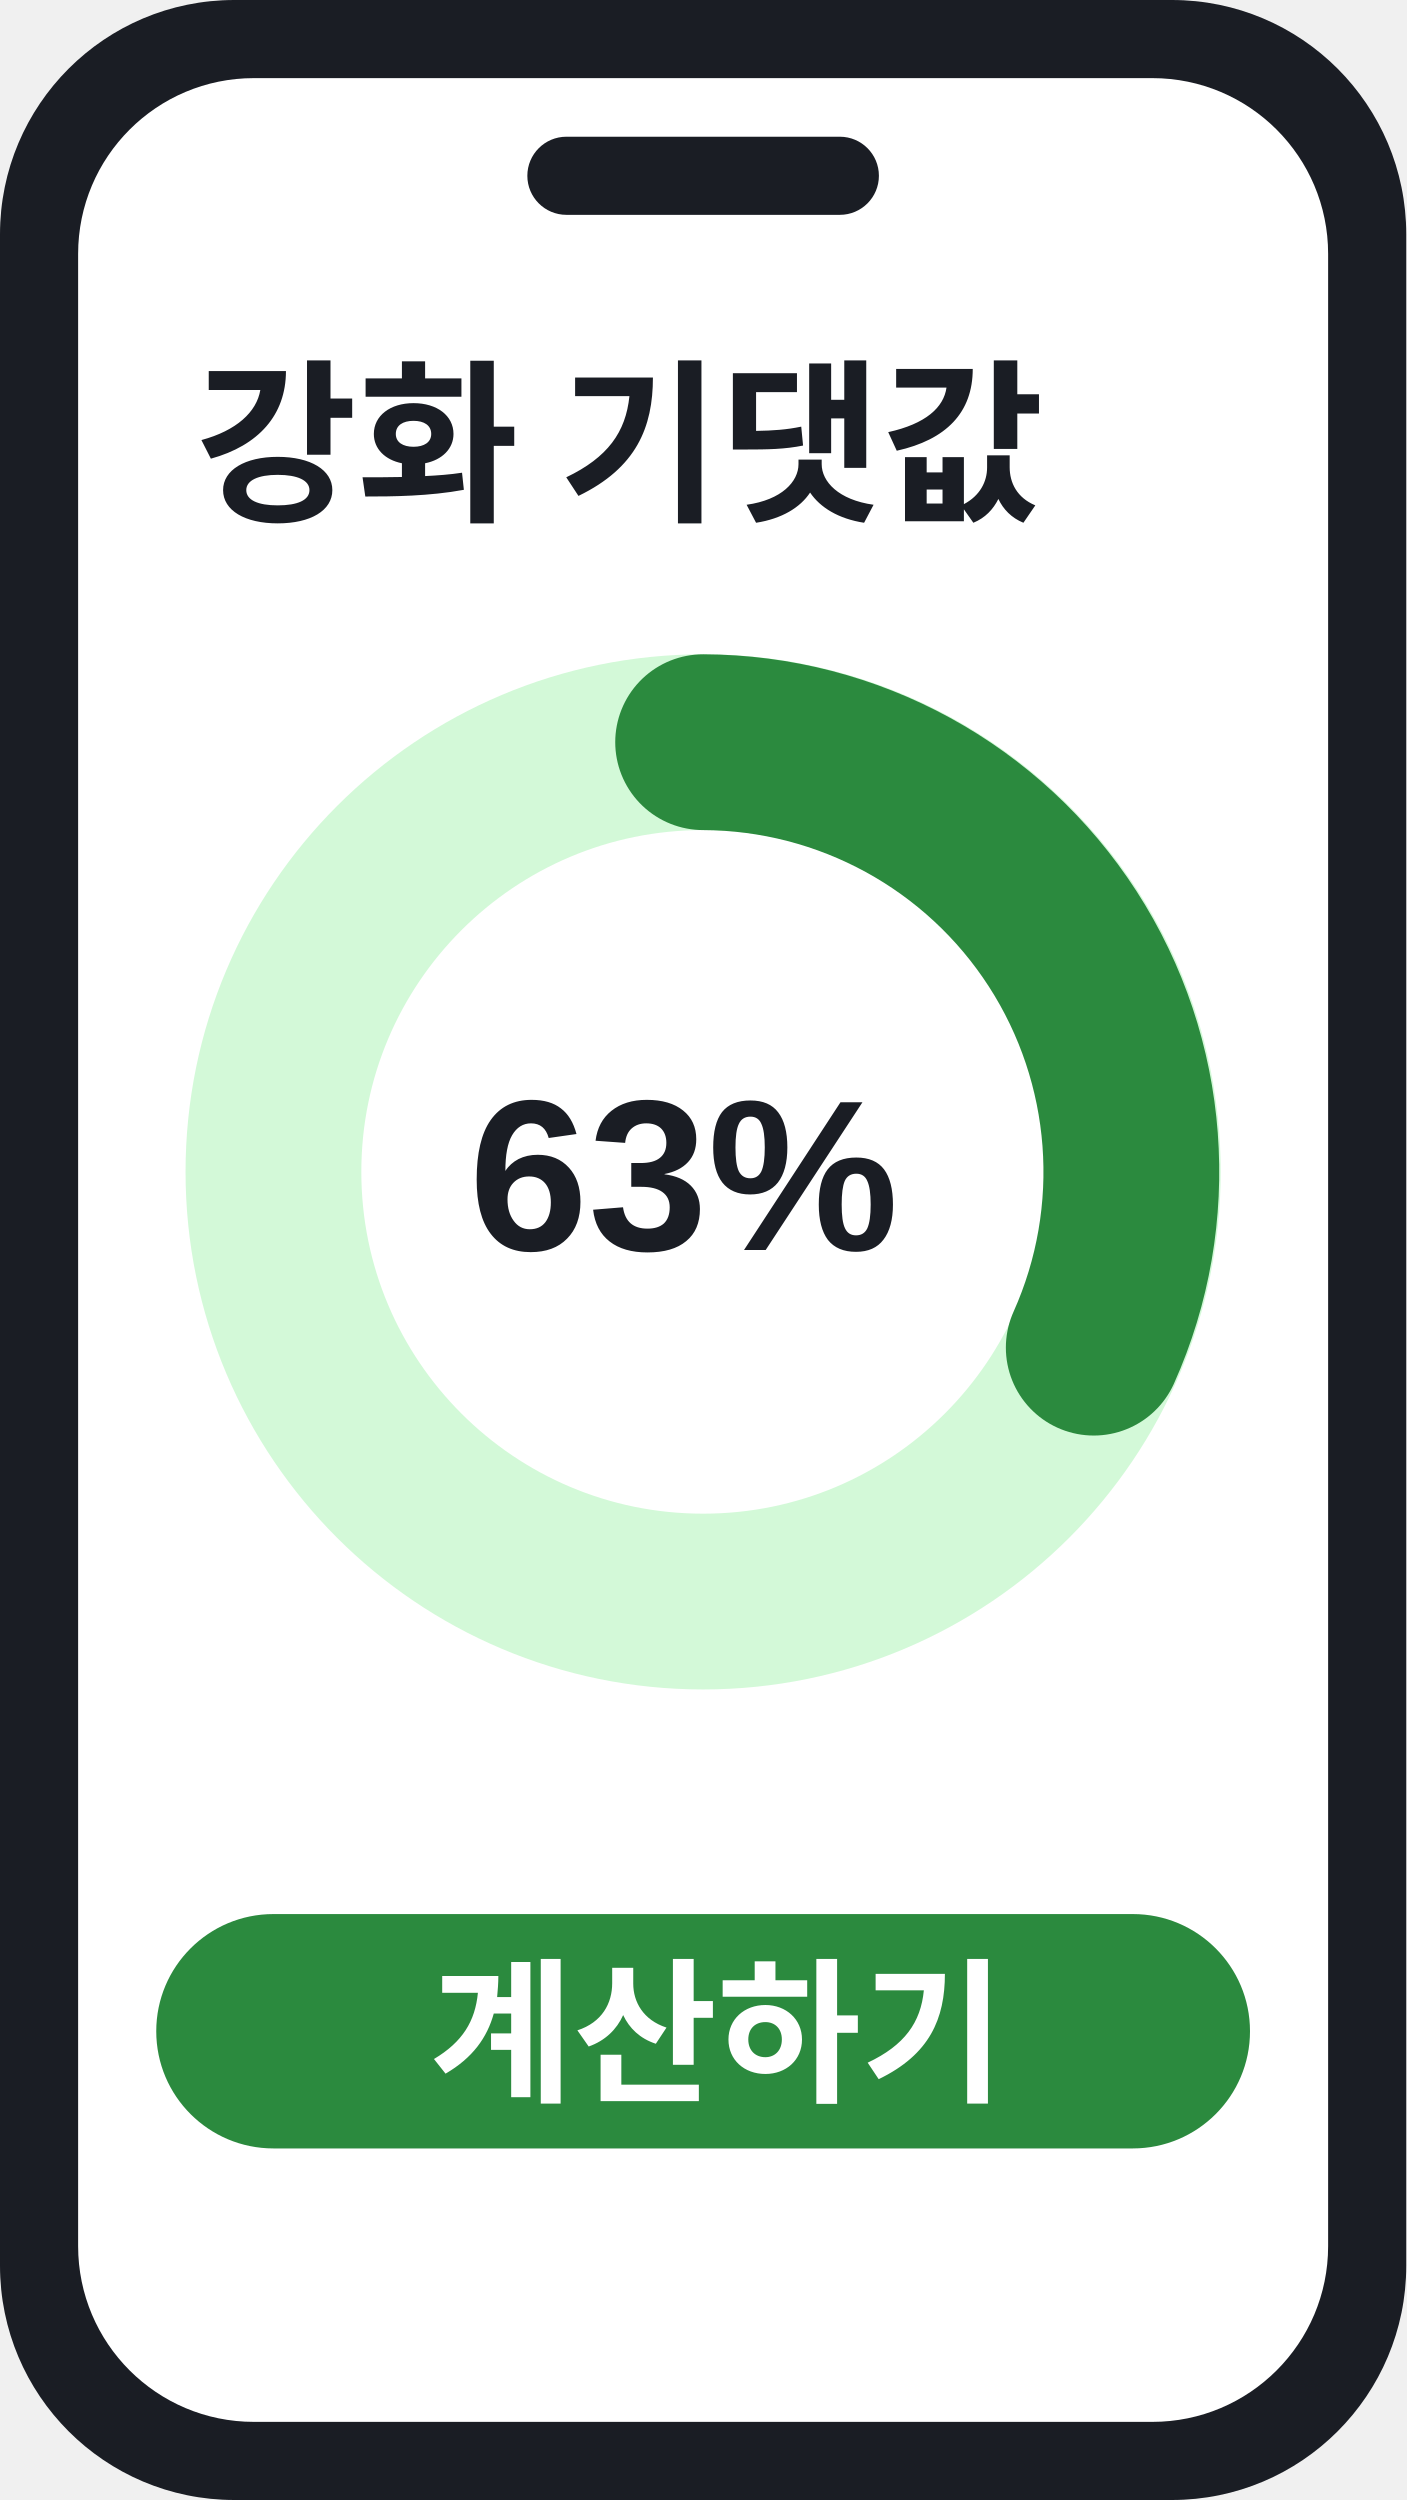
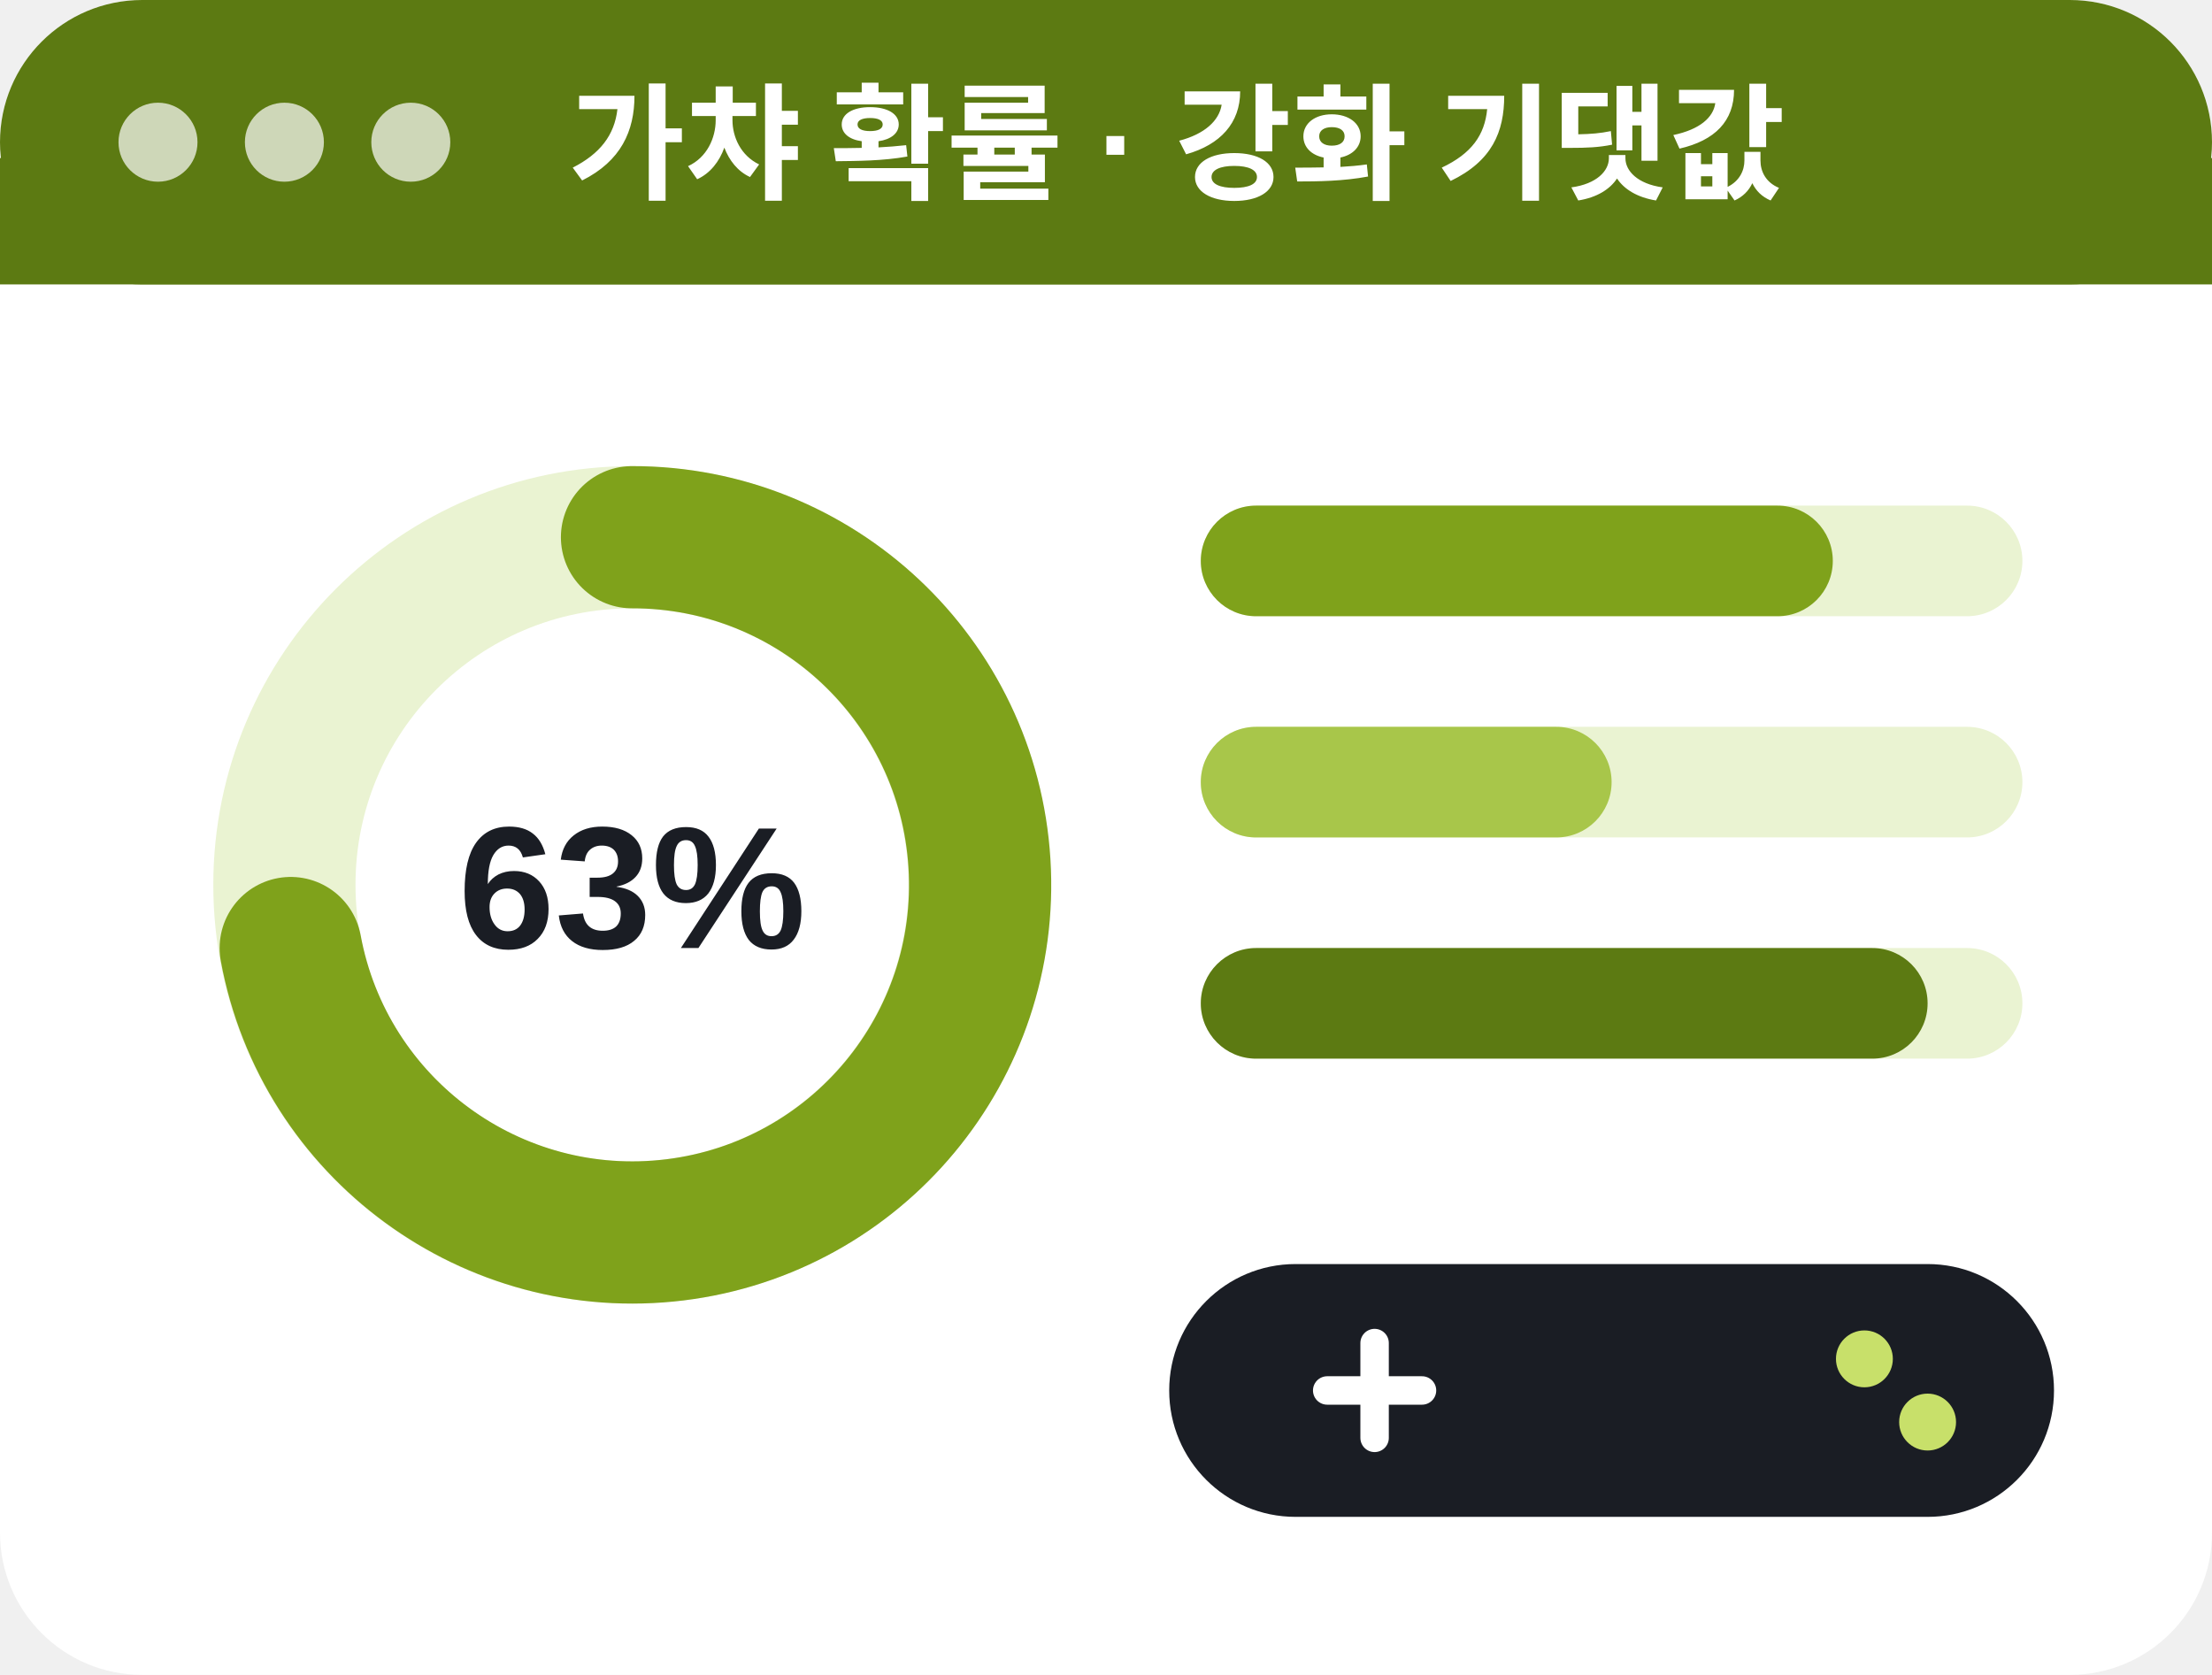
- <svg xmlns="http://www.w3.org/2000/svg" viewBox="64.0 6.0 72.0 128.0" width="72" height="128">
+ <svg xmlns="http://www.w3.org/2000/svg" viewBox="30.0 18.0 140.0 106.0" width="140" height="106">
  <g>
-     <rect x="64" y="6" width="72" height="128" rx="12" fill="#1A1D24" />
-     <rect x="68" y="10" width="64" height="120" rx="9" fill="#fff" />
-     <rect x="91.0" y="13" width="18" height="4" rx="2" fill="#1A1D24" />
-     <text x="74" y="32" font-family="Arial,Helvetica,sans-serif" font-size="9" font-weight="700" fill="#1A1D24">강화 기댓값</text>
-     <circle cx="100" cy="66" r="22" fill="none" stroke="#D3F9D8" stroke-width="9" />
-     <path d="M100 44a22 22 0 0 1 20 31" fill="none" stroke="#2B8A3E" stroke-width="9" stroke-linecap="round" />
-     <text x="88" y="70" font-family="Arial,Helvetica,sans-serif" font-size="11" font-weight="700" fill="#1A1D24">63%</text>
-     <rect x="72" y="104" width="56" height="12" rx="6" fill="#2B8A3E" />
-     <text x="86" y="113" font-family="Arial,Helvetica,sans-serif" font-size="8" font-weight="700" fill="#fff">계산하기</text>
+     <rect x="30" y="18" width="140" height="106" rx="9" fill="#fff" />
+     <rect x="30" y="18" width="140" height="18" rx="9" fill="#5C7A12" />
+     <rect x="30" y="28" width="140" height="8" fill="#5C7A12" />
+     <circle cx="40" cy="27" r="2.5" fill="#fff" fill-opacity=".7" />
+     <circle cx="48" cy="27" r="2.5" fill="#fff" fill-opacity=".7" />
+     <circle cx="56" cy="27" r="2.5" fill="#fff" fill-opacity=".7" />
+     <text x="66" y="30" font-family="Arial,Helvetica,sans-serif" font-size="8" font-weight="700" fill="#fff">가챠 확률 · 강화 기댓값</text>
+     <circle cx="70" cy="74" r="22" fill="none" stroke="#EAF3D2" stroke-width="9" />
+     <path d="M70 52a22 22 0 1 1-21.6 26" fill="none" stroke="#7FA21B" stroke-width="9" stroke-linecap="round" />
+     <text x="59" y="78" font-family="Arial,Helvetica,sans-serif" font-size="11" font-weight="700" fill="#1A1D24">63%</text>
+     <rect x="106" y="50" width="52" height="7" rx="3.5" fill="#EAF3D2" />
+     <rect x="106" y="50" width="40" height="7" rx="3.5" fill="#7FA21B" />
+     <rect x="106" y="64" width="52" height="7" rx="3.5" fill="#EAF3D2" />
+     <rect x="106" y="64" width="26" height="7" rx="3.5" fill="#A8C64A" />
+     <rect x="106" y="78" width="52" height="7" rx="3.5" fill="#EAF3D2" />
+     <rect x="106" y="78" width="46" height="7" rx="3.5" fill="#5C7A12" />
+     <rect x="104" y="98" width="56" height="16" rx="8" fill="#1A1D24" />
+     <path d="M114 106h6M117 103v6" stroke="#fff" stroke-width="1.8" stroke-linecap="round" />
+     <circle cx="148" cy="104" r="1.8" fill="#C8E06A" />
+     <circle cx="152" cy="108" r="1.8" fill="#C8E06A" />
  </g>
</svg>
